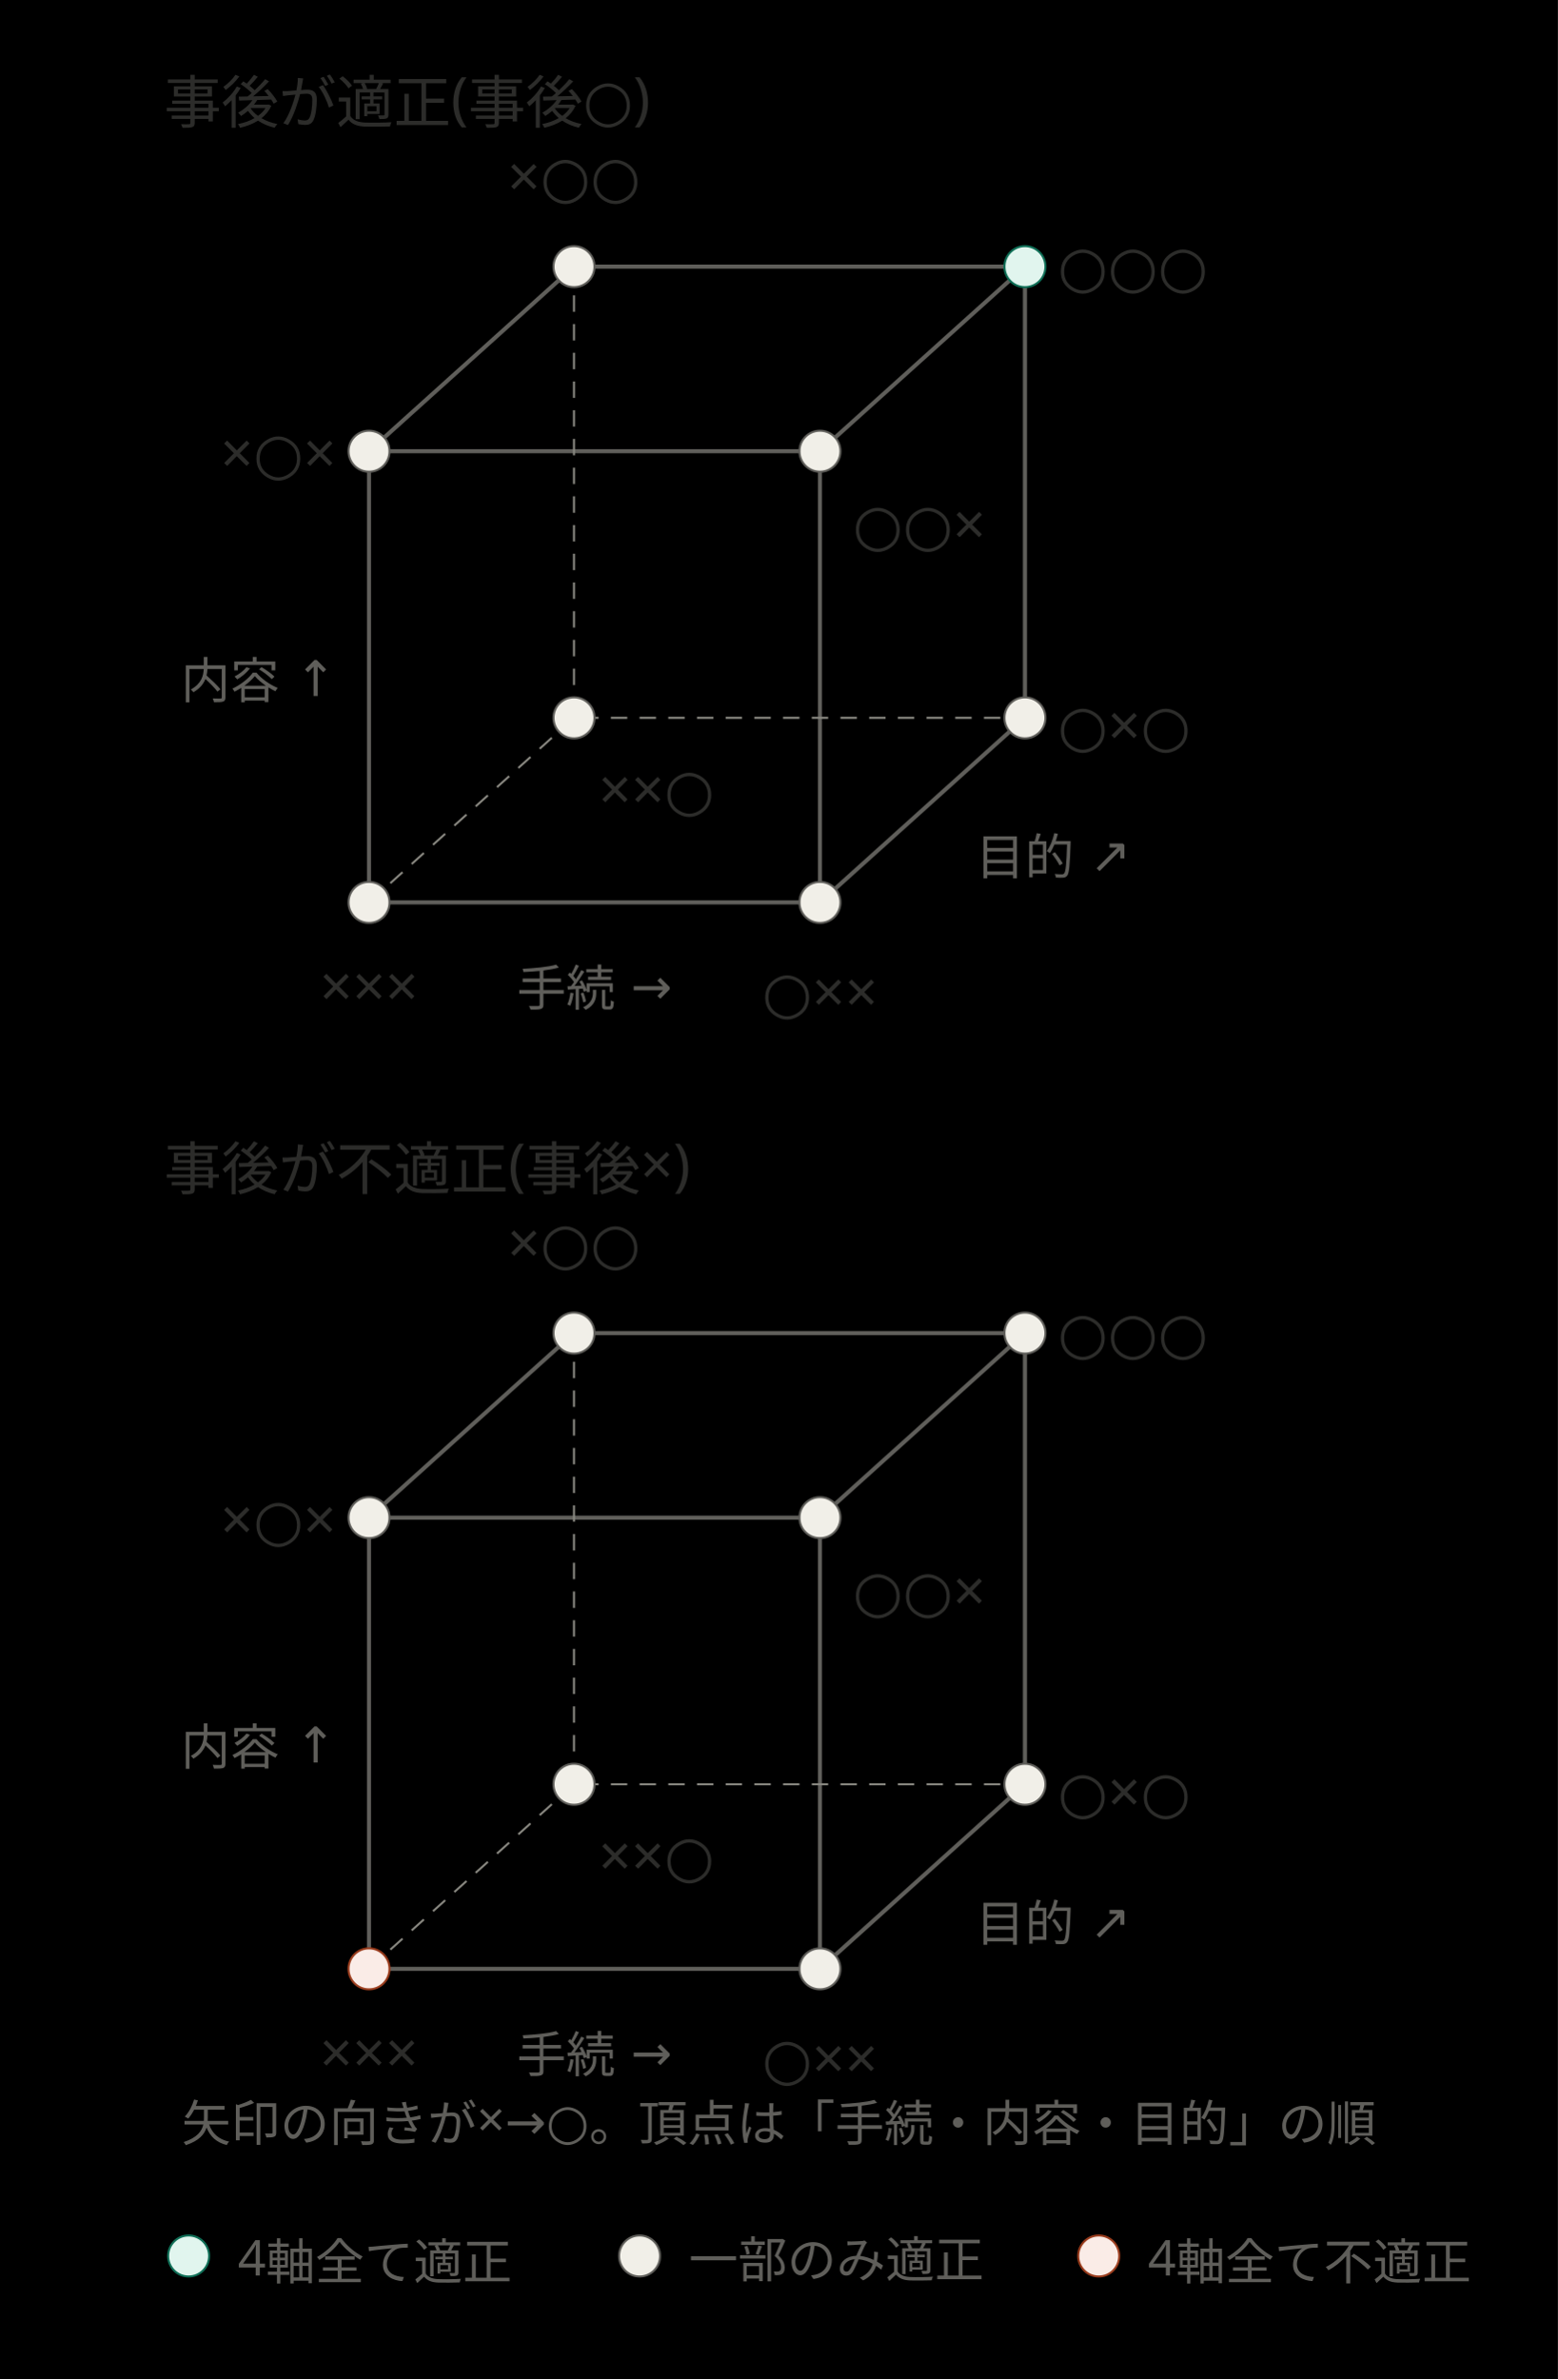
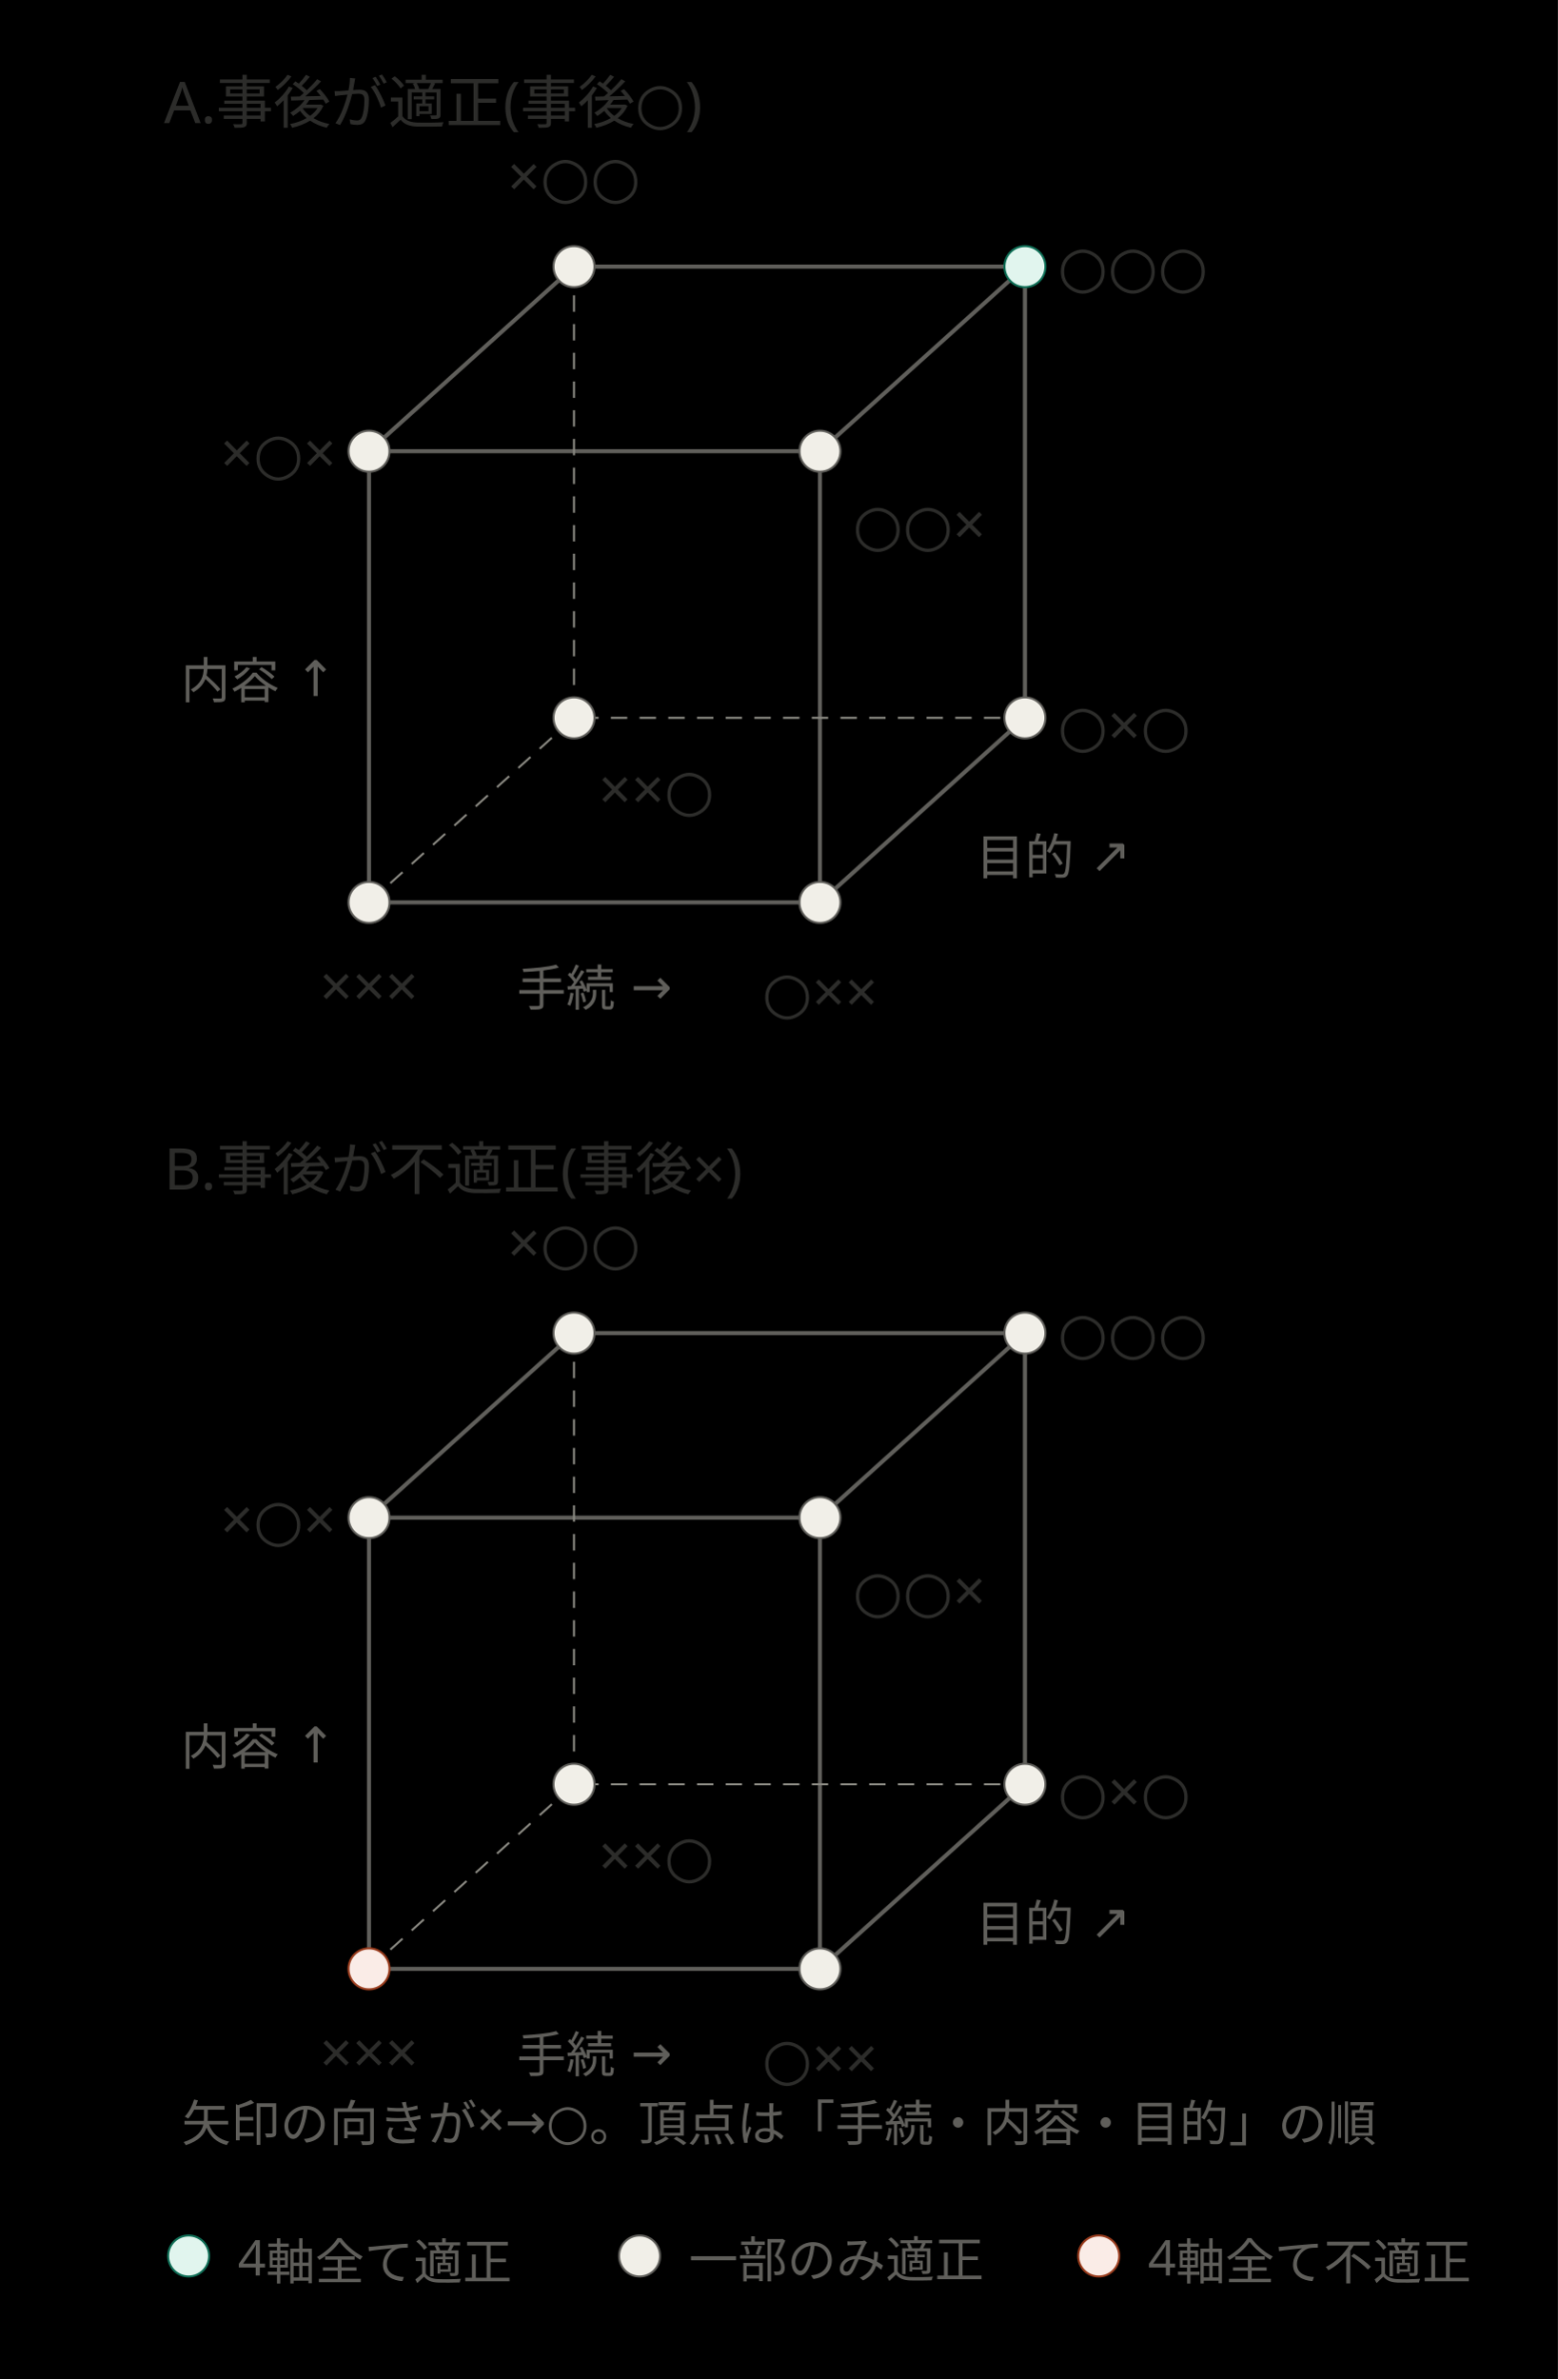
<svg xmlns="http://www.w3.org/2000/svg" width="100%" viewBox="0 0 380 580" role="img">
  <rect x="0" y="0" width="380" height="580" fill="#000000" />
  <style>
text{font-family:"Hiragino Sans","Yu Gothic","Noto Sans JP",sans-serif}
.t,.th{fill:#e8e6dc}
.ts{fill:#b4b2a9}
.solid{stroke:#b4b2a9}
.hid{stroke:#888780}
.t{font-size:14px;fill:#2c2c2a}
.th{font-size:14px;font-weight:500;fill:#2c2c2a}
.ts{font-size:12px;fill:#5f5e5a}
.solid{stroke:#5f5e5a;stroke-width:1;fill:none}
.hid{stroke:#888780;stroke-width:.5;stroke-dasharray:4 3;fill:none}
.dg{fill:#f1efe8;stroke:#5f5e5a;stroke-width:.5}
.dt{fill:#e1f5ee;stroke:#0f6e56;stroke-width:.5}
.dc{fill:#faece7;stroke:#993c1d;stroke-width:.5}
@media (prefers-color-scheme:dark){
.t,.th{fill:#e8e6dc}
.ts{fill:#b4b2a9}
.solid{stroke:#b4b2a9}
.hid{stroke:#888780}
.dg{fill:#444441;stroke:#b4b2a9}
.dt{fill:#085041;stroke:#5dcaa5}
.dc{fill:#712b13;stroke:#f0997b}
}
</style>
-   <text class="th" x="40" y="30">事後が適正(事後○)</text>
+   <text class="th" x="40" y="30">A.事後が適正(事後○)</text>
  <g>
    <path class="solid" d="M90 110 L200 110 L200 220 L90 220 Z" />
    <path class="solid" d="M140 65 L250 65 L250 175" />
    <path class="solid" d="M90 110 L140 65 M200 110 L250 65 M200 220 L250 175" />
    <path class="hid" d="M140 65 L140 175 L250 175 M90 220 L140 175" />
    <circle class="dt" cx="250" cy="65" r="5" />
    <circle class="dg" cx="200" cy="110" r="5" />
    <circle class="dg" cx="90" cy="110" r="5" />
    <circle class="dg" cx="140" cy="65" r="5" />
    <circle class="dg" cx="250" cy="175" r="5" />
    <circle class="dg" cx="140" cy="175" r="5" />
    <circle class="dg" cx="200" cy="220" r="5" />
    <circle class="dg" cx="90" cy="220" r="5" />
    <text class="th" x="258" y="65" dominant-baseline="central">○○○</text>
    <text class="t" x="140" y="48" text-anchor="middle">×○○</text>
    <text class="t" x="82" y="110" text-anchor="end" dominant-baseline="central">×○×</text>
    <text class="t" x="208" y="126" dominant-baseline="central">○○×</text>
    <text class="t" x="258" y="175" dominant-baseline="central">○×○</text>
    <text class="t" x="146" y="192" dominant-baseline="central">××○</text>
    <text class="t" x="200" y="240" text-anchor="middle" dominant-baseline="central">○××</text>
    <text class="t" x="90" y="240" text-anchor="middle" dominant-baseline="central">×××</text>
    <text class="ts" x="145" y="240" text-anchor="middle" dominant-baseline="central">手続 →</text>
    <text class="ts" x="82" y="165" text-anchor="end" dominant-baseline="central">内容 ↑</text>
    <text class="ts" x="238" y="208" dominant-baseline="central">目的 ↗</text>
  </g>
-   <text class="th" x="40" y="290">事後が不適正(事後×)</text>
+   <text class="th" x="40" y="290">B.事後が不適正(事後×)</text>
  <g transform="translate(0,260)">
    <path class="solid" d="M90 110 L200 110 L200 220 L90 220 Z" />
    <path class="solid" d="M140 65 L250 65 L250 175" />
    <path class="solid" d="M90 110 L140 65 M200 110 L250 65 M200 220 L250 175" />
    <path class="hid" d="M140 65 L140 175 L250 175 M90 220 L140 175" />
    <circle class="dg" cx="250" cy="65" r="5" />
    <circle class="dg" cx="200" cy="110" r="5" />
    <circle class="dg" cx="90" cy="110" r="5" />
    <circle class="dg" cx="140" cy="65" r="5" />
    <circle class="dg" cx="250" cy="175" r="5" />
    <circle class="dg" cx="140" cy="175" r="5" />
    <circle class="dg" cx="200" cy="220" r="5" />
    <circle class="dc" cx="90" cy="220" r="5" />
    <text class="t" x="258" y="65" dominant-baseline="central">○○○</text>
    <text class="t" x="140" y="48" text-anchor="middle">×○○</text>
    <text class="t" x="82" y="110" text-anchor="end" dominant-baseline="central">×○×</text>
    <text class="t" x="208" y="126" dominant-baseline="central">○○×</text>
    <text class="t" x="258" y="175" dominant-baseline="central">○×○</text>
    <text class="t" x="146" y="192" dominant-baseline="central">××○</text>
    <text class="t" x="200" y="240" text-anchor="middle" dominant-baseline="central">○××</text>
    <text class="th" x="90" y="240" text-anchor="middle" dominant-baseline="central">×××</text>
    <text class="ts" x="145" y="240" text-anchor="middle" dominant-baseline="central">手続 →</text>
    <text class="ts" x="82" y="165" text-anchor="end" dominant-baseline="central">内容 ↑</text>
    <text class="ts" x="238" y="208" dominant-baseline="central">目的 ↗</text>
  </g>
  <text class="ts" x="190" y="522" text-anchor="middle">矢印の向きが×→○。頂点は「手続・内容・目的」の順</text>
  <circle class="dt" cx="46" cy="550" r="5" />
  <text class="ts" x="58" y="550" dominant-baseline="central">4軸全て適正</text>
  <circle class="dg" cx="156" cy="550" r="5" />
  <text class="ts" x="168" y="550" dominant-baseline="central">一部のみ適正</text>
  <circle class="dc" cx="268" cy="550" r="5" />
  <text class="ts" x="280" y="550" dominant-baseline="central">4軸全て不適正</text>
</svg>
